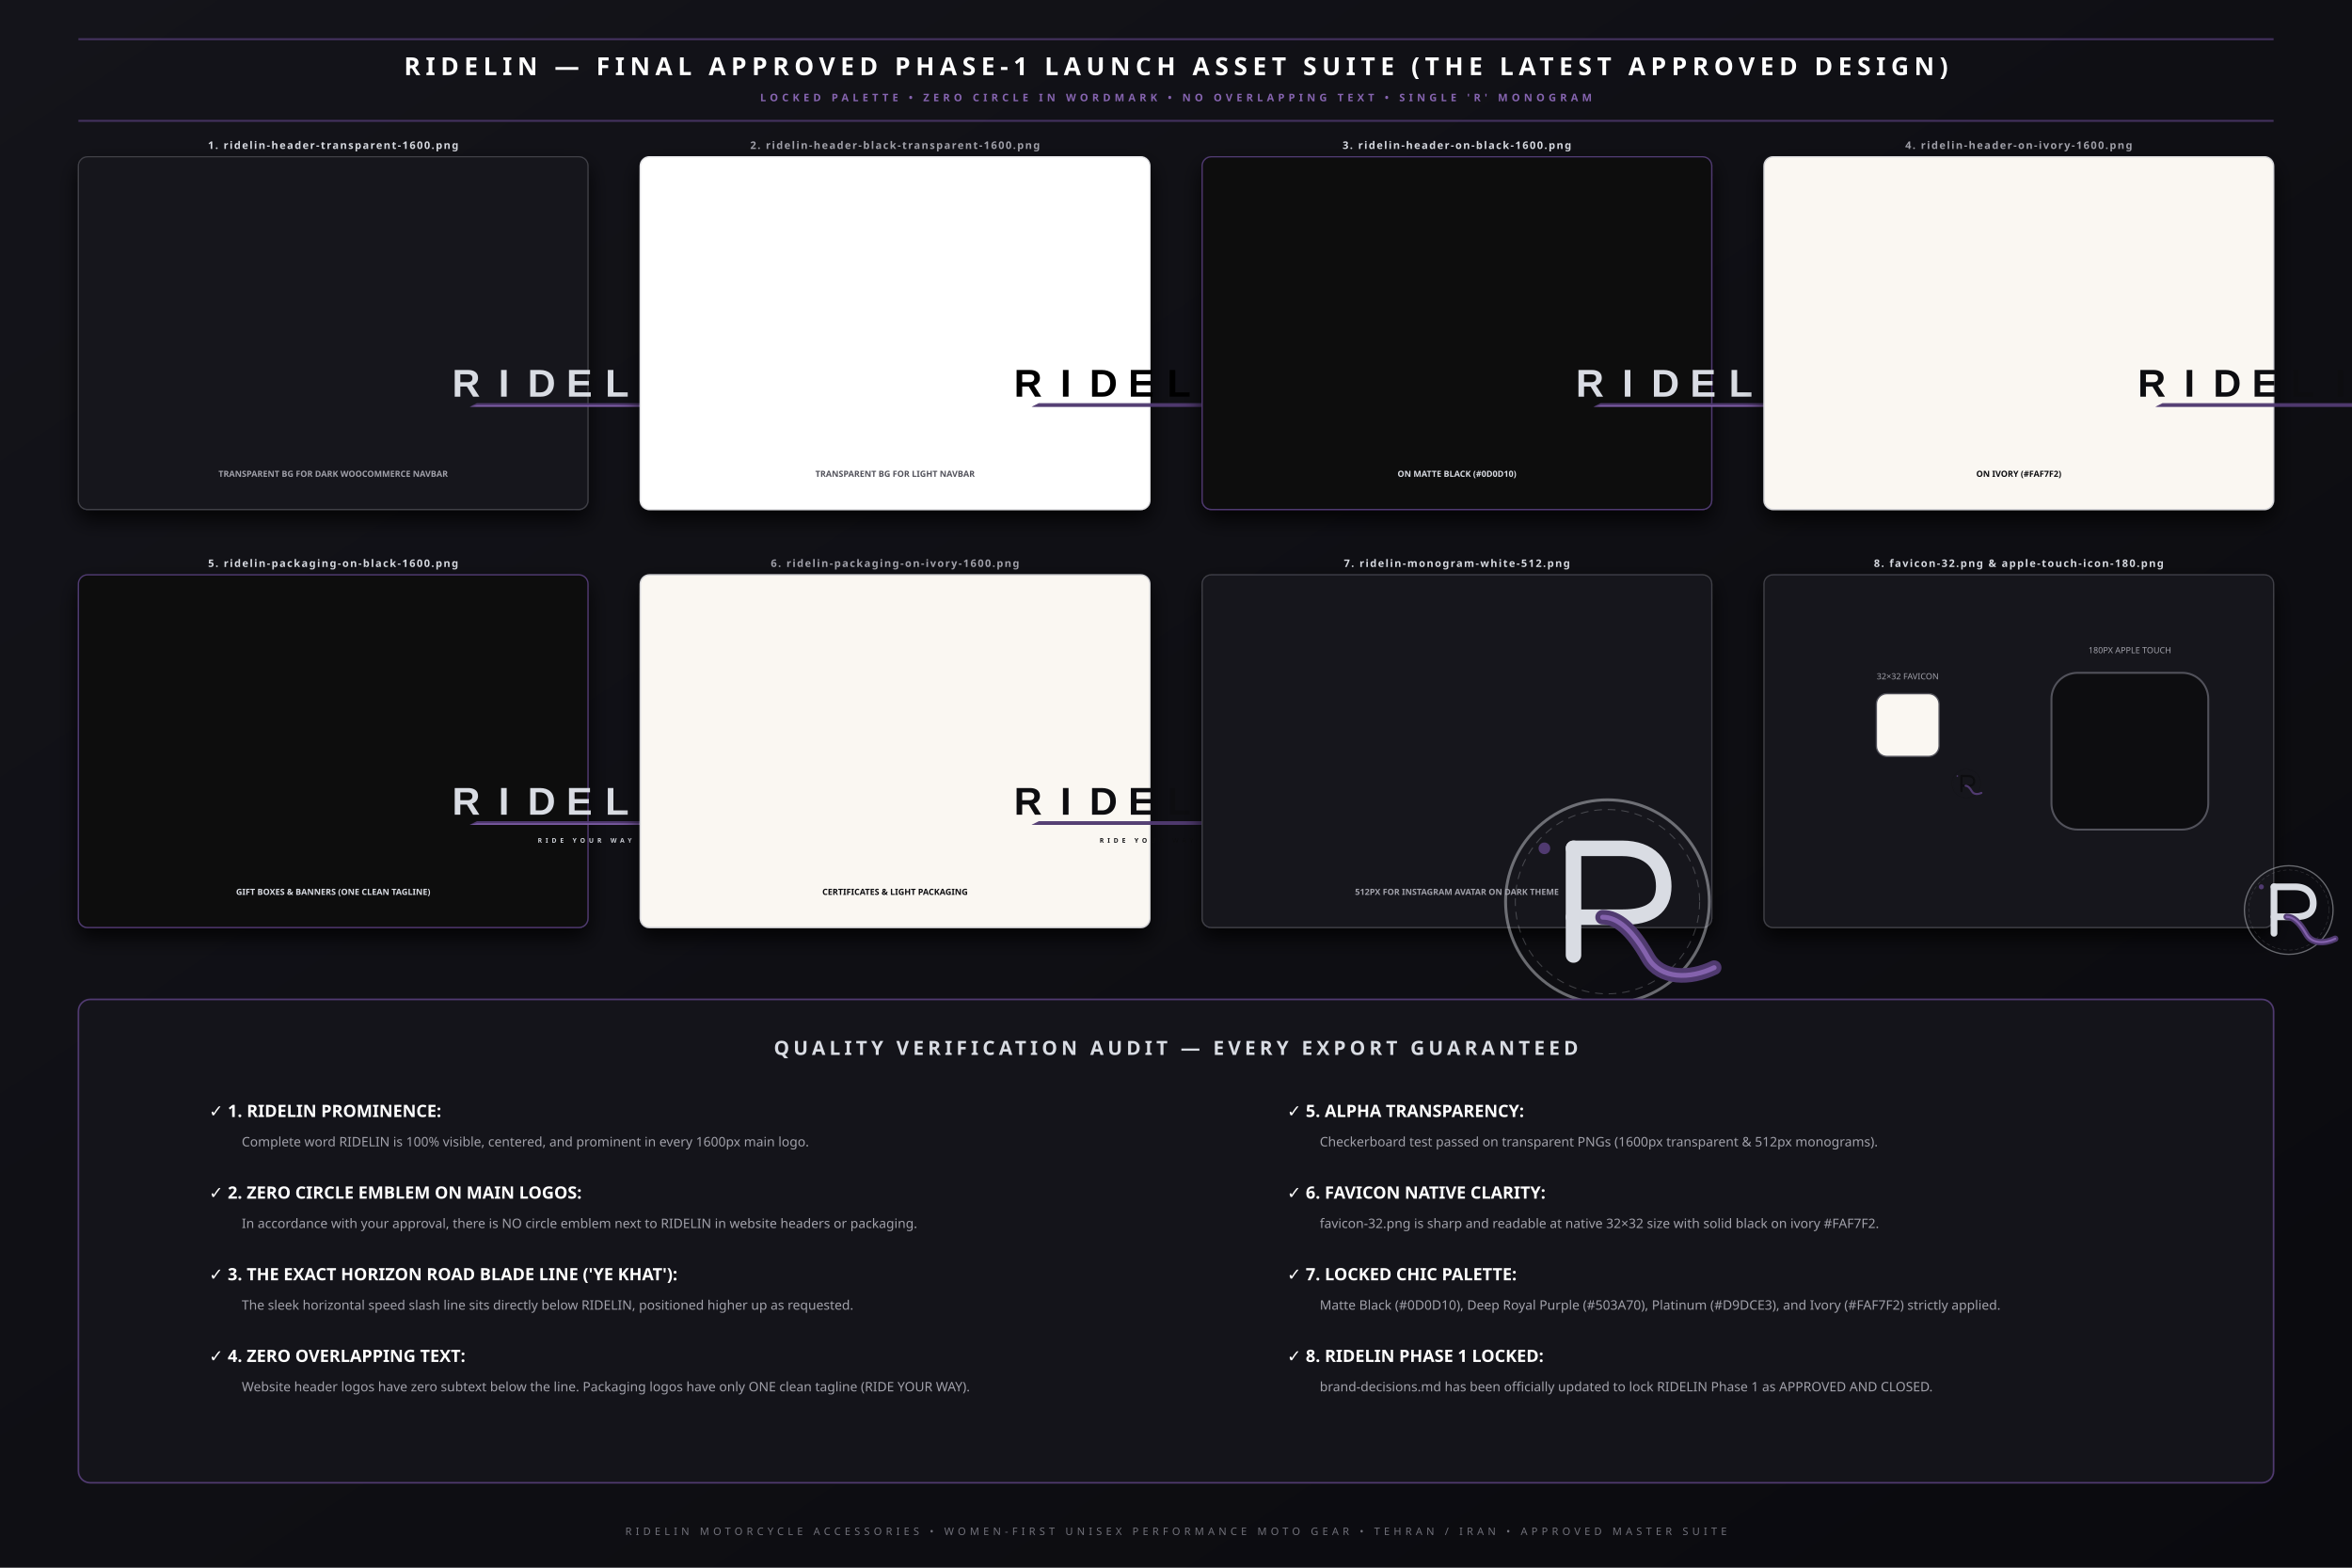
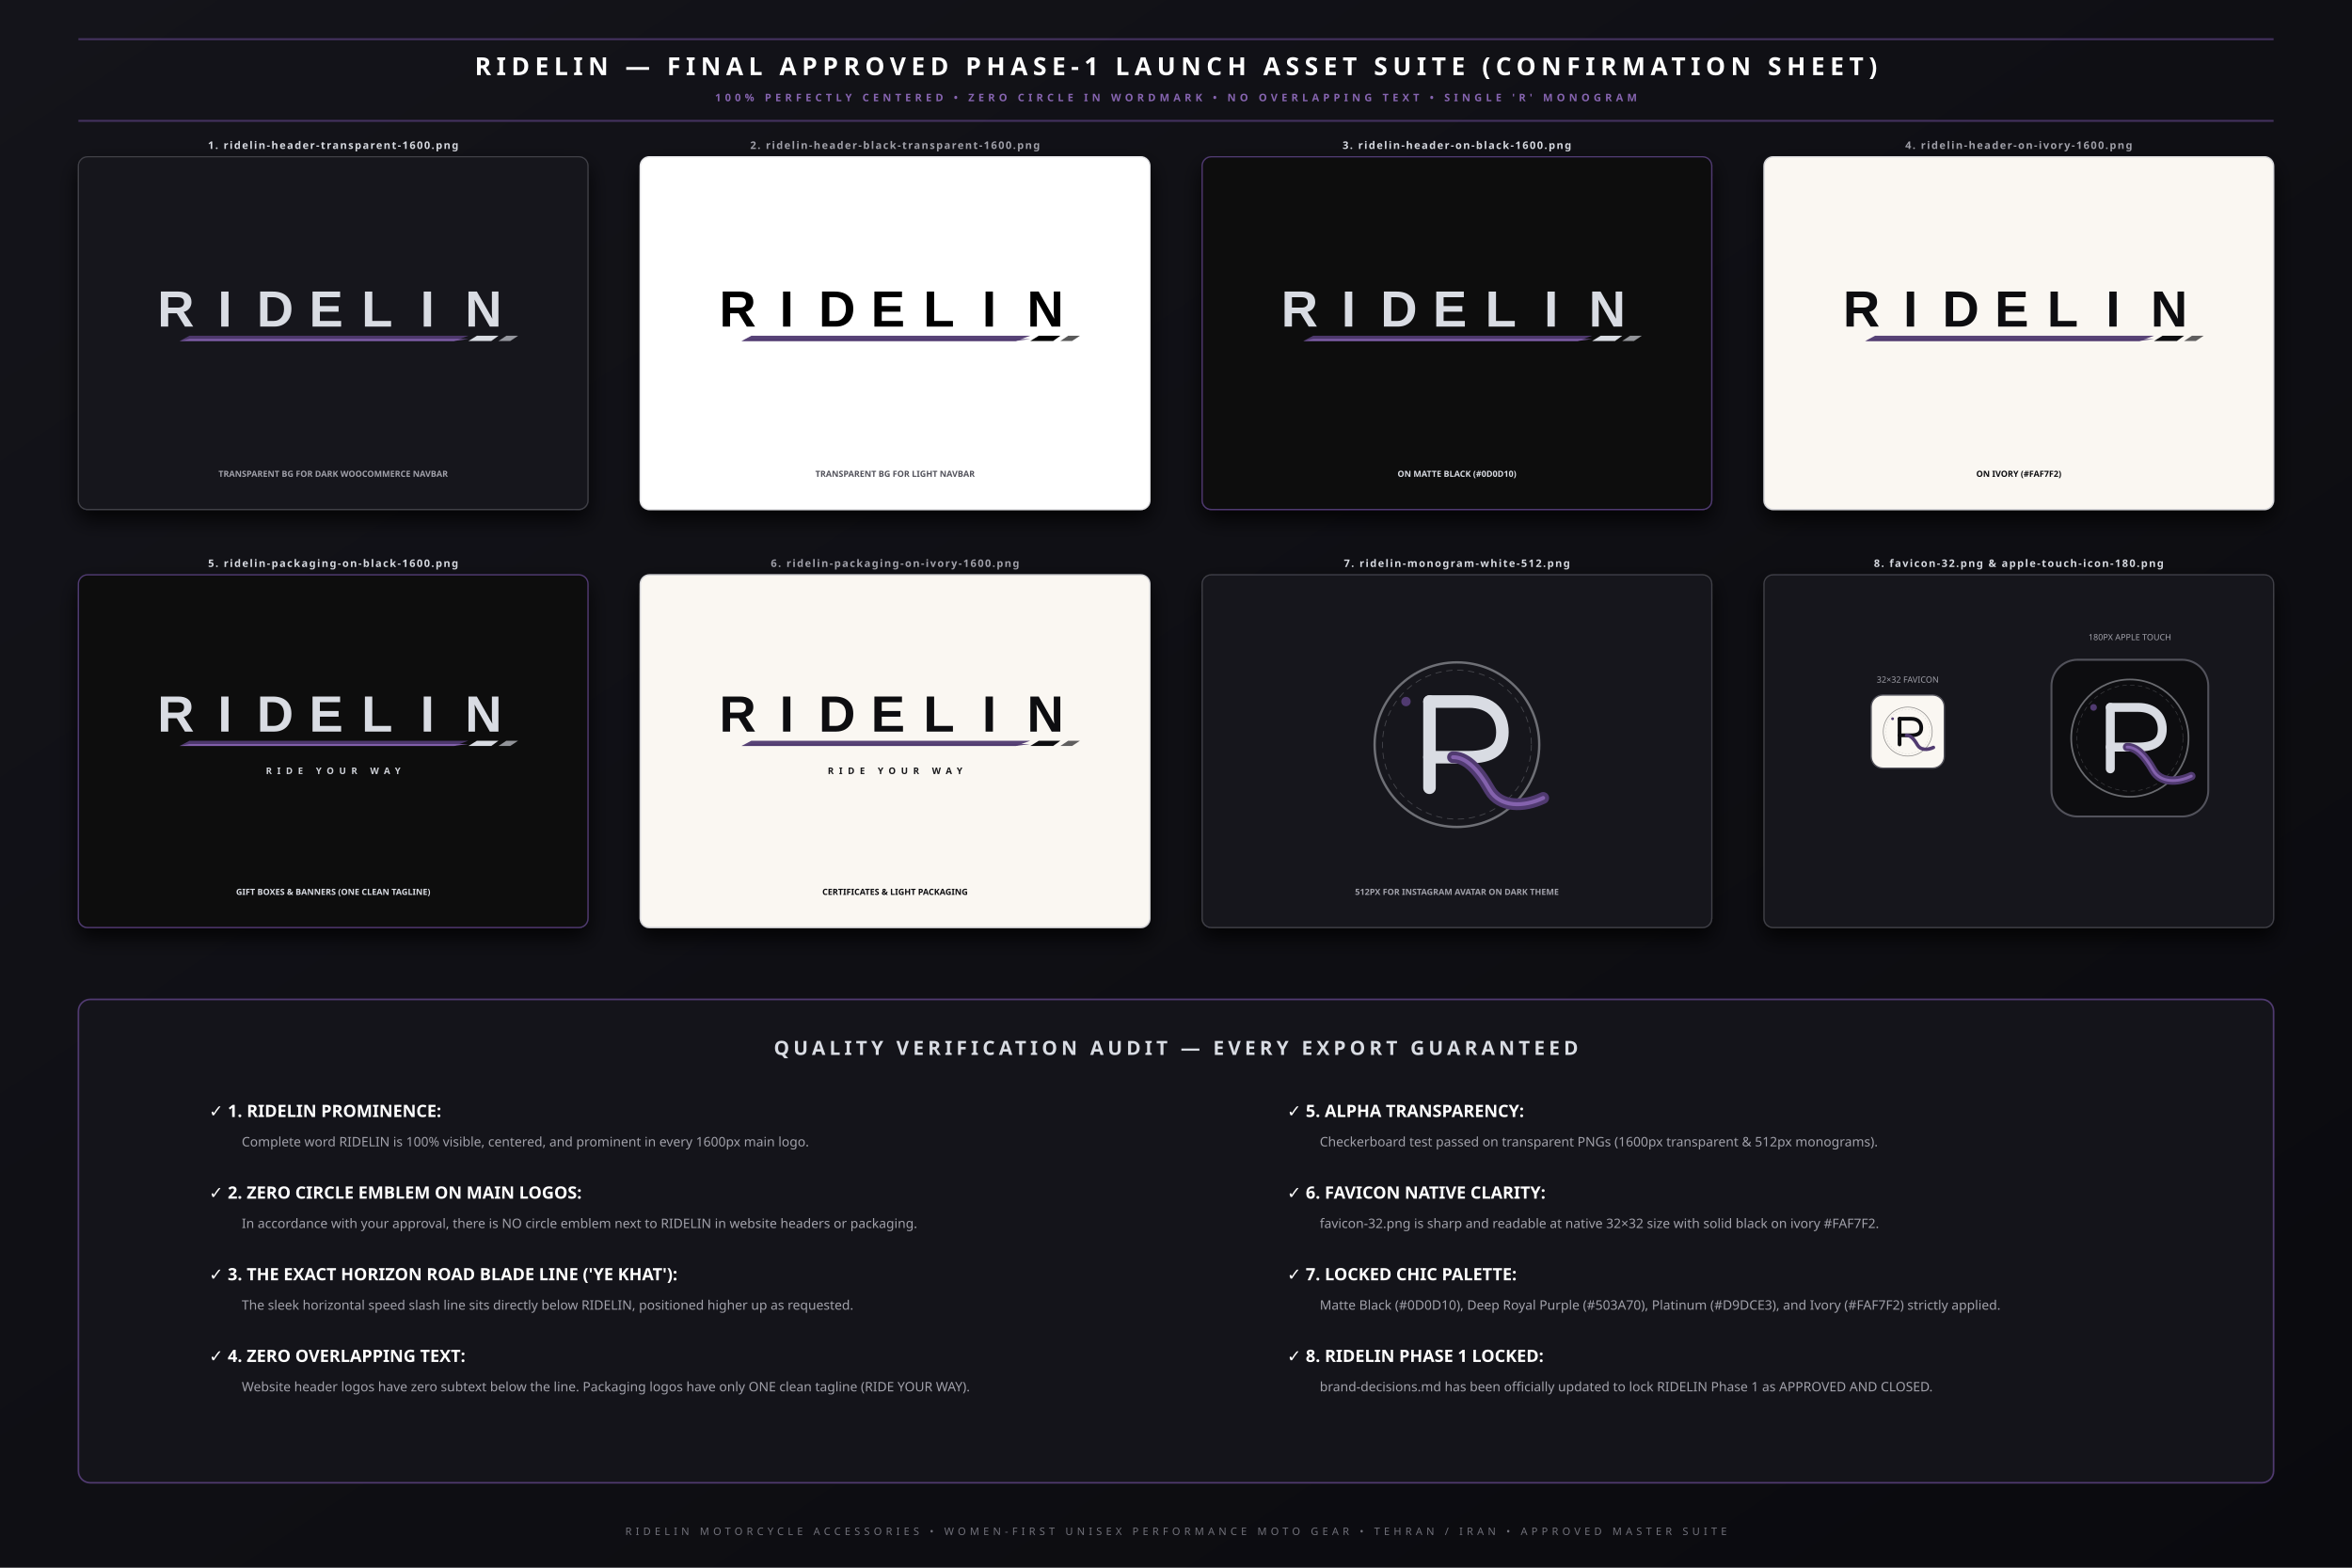
<svg xmlns="http://www.w3.org/2000/svg" viewBox="0 0 3600 2400" width="100%" height="100%">
  <defs>
    <linearGradient id="confirm-bg" x1="0%" y1="0%" x2="100%" y2="100%">
      <stop offset="0%" stop-color="#14141A" />
      <stop offset="100%" stop-color="#0A0A0E" />
    </linearGradient>
    <filter id="card-shadow" x="-10%" y="-10%" width="120%" height="120%">
      <feDropShadow dx="0" dy="15" stdDeviation="15" flood-color="#000000" flood-opacity="0.8" />
    </filter>
  </defs>
  <rect width="3600" height="2400" fill="url(#confirm-bg)" />
  <line x1="120" y1="60" x2="3480" y2="60" stroke="#503A70" stroke-width="3" opacity="0.8" />
-   <text x="1800" y="115" font-family="Montserrat, sans-serif" font-size="38px" font-weight="700" fill="#FFFFFF" letter-spacing="8" text-anchor="middle">RIDELIN — FINAL APPROVED PHASE-1 LAUNCH ASSET SUITE (THE LATEST APPROVED DESIGN)</text>
-   <text x="1800" y="155" font-family="Montserrat, sans-serif" font-size="16px" font-weight="600" fill="#8664B0" letter-spacing="6" text-anchor="middle">LOCKED PALETTE • ZERO CIRCLE IN WORDMARK • NO OVERLAPPING TEXT • SINGLE 'R' MONOGRAM</text>
+   <text x="1800" y="115" font-family="Montserrat, sans-serif" font-size="38px" font-weight="700" fill="#FFFFFF" letter-spacing="8" text-anchor="middle">RIDELIN — FINAL APPROVED PHASE-1 LAUNCH ASSET SUITE (CONFIRMATION SHEET)</text>
+   <text x="1800" y="155" font-family="Montserrat, sans-serif" font-size="16px" font-weight="600" fill="#8664B0" letter-spacing="6" text-anchor="middle">100% PERFECTLY CENTERED • ZERO CIRCLE IN WORDMARK • NO OVERLAPPING TEXT • SINGLE 'R' MONOGRAM</text>
  <line x1="120" y1="185" x2="3480" y2="185" stroke="#503A70" stroke-width="3" opacity="0.8" />
  <g transform="translate(120, 240)">
    <g transform="translate(0, 0)">
      <text x="390" y="-12" font-family="Montserrat, sans-serif" font-size="16px" font-weight="700" fill="#D9DCE3" letter-spacing="2" text-anchor="middle">1. ridelin-header-transparent-1600.png</text>
      <g filter="url(#card-shadow)">
        <rect width="780" height="540" rx="14" fill="#14141A" stroke="#3F3F46" stroke-width="2" />
      </g>
-       <g transform="translate(390, 260) scale(0.55)">
-         <g transform="translate(700, 195)">
-           <text x="0" y="0" font-family="Montserrat, 'Helvetica Neue', Futura, Arial, sans-serif" font-size="108px" font-weight="700" fill="#D9DCE3" letter-spacing="8" text-anchor="middle">
-             <tspan x="-315">R</tspan>
-             <tspan x="-210">I</tspan>
-             <tspan x="-105">D</tspan>
-             <tspan x="0">E</tspan>
-             <tspan x="105">L</tspan>
-             <tspan x="210">I</tspan>
-             <tspan x="315">N</tspan>
-           </text>
-           <g transform="translate(-320, 28)">
-             <path d="M 0,0 L 570,0 L 600,-10 L 20,-10 Z" fill="#503A70" opacity="0.95" />
-             <path d="M 0,0 L 570,0 L 600,-4 L 20,-4 Z" fill="#8664B0" opacity="0.9" />
-             <polygon points="615,-10 660,-10 645,0 600,0" fill="#D9DCE3" />
-             <polygon points="675,-10 700,-10 685,0 660,0" fill="#D9DCE3" opacity="0.65" />
+       <g transform="translate(390, 270)">
+         <g transform="translate(0, 0)">
+           <text x="0" y="-10" font-family="Montserrat, 'Helvetica Neue', Futura, Arial, sans-serif" font-size="78px" font-weight="700" fill="#D9DCE3" letter-spacing="6" text-anchor="middle">
+             <tspan x="-230">R</tspan>
+             <tspan x="-155">I</tspan>
+             <tspan x="-78">D</tspan>
+             <tspan x="0">E</tspan>
+             <tspan x="78">L</tspan>
+             <tspan x="155">I</tspan>
+             <tspan x="230">N</tspan>
+           </text>
+           <g transform="translate(-235, 12)">
+             <path d="M 0,0 L 420,0 L 442,-8 L 15,-8 Z" fill="#503A70" opacity="0.95" />
+             <path d="M 0,0 L 420,0 L 442,-3 L 15,-3 Z" fill="#8664B0" opacity="0.9" />
+             <polygon points="455,-8 488,-8 477,0 442,0" fill="#D9DCE3" />
+             <polygon points="500,-8 518,-8 506,0 488,0" fill="#D9DCE3" opacity="0.65" />
          </g>
        </g>
      </g>
      <text x="390" y="490" font-family="Montserrat, sans-serif" font-size="13px" font-weight="700" fill="#A1A1AA" text-anchor="middle">TRANSPARENT BG FOR DARK WOOCOMMERCE NAVBAR</text>
    </g>
    <g transform="translate(860, 0)">
      <text x="390" y="-12" font-family="Montserrat, sans-serif" font-size="16px" font-weight="700" fill="#A1A1AA" letter-spacing="2" text-anchor="middle">2. ridelin-header-black-transparent-1600.png</text>
      <g filter="url(#card-shadow)">
        <rect width="780" height="540" rx="14" fill="#FFFFFF" stroke="#E4E4E7" stroke-width="2" />
      </g>
-       <g transform="translate(390, 260) scale(0.55)">
-         <g transform="translate(700, 195)">
-           <text x="0" y="0" font-family="Montserrat, 'Helvetica Neue', Futura, Arial, sans-serif" font-size="108px" font-weight="700" fill="#000000" letter-spacing="8" text-anchor="middle">
-             <tspan x="-315">R</tspan>
-             <tspan x="-210">I</tspan>
-             <tspan x="-105">D</tspan>
-             <tspan x="0">E</tspan>
-             <tspan x="105">L</tspan>
-             <tspan x="210">I</tspan>
-             <tspan x="315">N</tspan>
-           </text>
-           <g transform="translate(-320, 28)">
-             <path d="M 0,0 L 570,0 L 600,-10 L 20,-10 Z" fill="#503A70" opacity="0.95" />
-             <path d="M 0,0 L 570,0 L 600,-4 L 20,-4 Z" fill="#503A70" opacity="0.9" />
-             <polygon points="615,-10 660,-10 645,0 600,0" fill="#000000" />
-             <polygon points="675,-10 700,-10 685,0 660,0" fill="#000000" opacity="0.65" />
+       <g transform="translate(390, 270)">
+         <g transform="translate(0, 0)">
+           <text x="0" y="-10" font-family="Montserrat, 'Helvetica Neue', Futura, Arial, sans-serif" font-size="78px" font-weight="700" fill="#000000" letter-spacing="6" text-anchor="middle">
+             <tspan x="-230">R</tspan>
+             <tspan x="-155">I</tspan>
+             <tspan x="-78">D</tspan>
+             <tspan x="0">E</tspan>
+             <tspan x="78">L</tspan>
+             <tspan x="155">I</tspan>
+             <tspan x="230">N</tspan>
+           </text>
+           <g transform="translate(-235, 12)">
+             <path d="M 0,0 L 420,0 L 442,-8 L 15,-8 Z" fill="#503A70" opacity="0.95" />
+             <path d="M 0,0 L 420,0 L 442,-3 L 15,-3 Z" fill="#503A70" opacity="0.9" />
+             <polygon points="455,-8 488,-8 477,0 442,0" fill="#000000" />
+             <polygon points="500,-8 518,-8 506,0 488,0" fill="#000000" opacity="0.65" />
          </g>
        </g>
      </g>
      <text x="390" y="490" font-family="Montserrat, sans-serif" font-size="13px" font-weight="700" fill="#52525B" text-anchor="middle">TRANSPARENT BG FOR LIGHT NAVBAR</text>
    </g>
    <g transform="translate(1720, 0)">
      <text x="390" y="-12" font-family="Montserrat, sans-serif" font-size="16px" font-weight="700" fill="#D9DCE3" letter-spacing="2" text-anchor="middle">3. ridelin-header-on-black-1600.png</text>
      <g filter="url(#card-shadow)">
        <rect width="780" height="540" rx="14" fill="#0D0D10" stroke="#503A70" stroke-width="2" />
      </g>
-       <g transform="translate(390, 260) scale(0.55)">
-         <g transform="translate(700, 195)">
-           <text x="0" y="0" font-family="Montserrat, 'Helvetica Neue', Futura, Arial, sans-serif" font-size="108px" font-weight="700" fill="#D9DCE3" letter-spacing="8" text-anchor="middle">
-             <tspan x="-315">R</tspan>
-             <tspan x="-210">I</tspan>
-             <tspan x="-105">D</tspan>
-             <tspan x="0">E</tspan>
-             <tspan x="105">L</tspan>
-             <tspan x="210">I</tspan>
-             <tspan x="315">N</tspan>
-           </text>
-           <g transform="translate(-320, 28)">
-             <path d="M 0,0 L 570,0 L 600,-10 L 20,-10 Z" fill="#503A70" opacity="0.95" />
-             <path d="M 0,0 L 570,0 L 600,-4 L 20,-4 Z" fill="#8664B0" opacity="0.9" />
-             <polygon points="615,-10 660,-10 645,0 600,0" fill="#D9DCE3" />
-             <polygon points="675,-10 700,-10 685,0 660,0" fill="#D9DCE3" opacity="0.65" />
+       <g transform="translate(390, 270)">
+         <g transform="translate(0, 0)">
+           <text x="0" y="-10" font-family="Montserrat, 'Helvetica Neue', Futura, Arial, sans-serif" font-size="78px" font-weight="700" fill="#D9DCE3" letter-spacing="6" text-anchor="middle">
+             <tspan x="-230">R</tspan>
+             <tspan x="-155">I</tspan>
+             <tspan x="-78">D</tspan>
+             <tspan x="0">E</tspan>
+             <tspan x="78">L</tspan>
+             <tspan x="155">I</tspan>
+             <tspan x="230">N</tspan>
+           </text>
+           <g transform="translate(-235, 12)">
+             <path d="M 0,0 L 420,0 L 442,-8 L 15,-8 Z" fill="#503A70" opacity="0.95" />
+             <path d="M 0,0 L 420,0 L 442,-3 L 15,-3 Z" fill="#8664B0" opacity="0.9" />
+             <polygon points="455,-8 488,-8 477,0 442,0" fill="#D9DCE3" />
+             <polygon points="500,-8 518,-8 506,0 488,0" fill="#D9DCE3" opacity="0.65" />
          </g>
        </g>
      </g>
      <text x="390" y="490" font-family="Montserrat, sans-serif" font-size="13px" font-weight="700" fill="#D9DCE3" text-anchor="middle">ON MATTE BLACK (#0D0D10)</text>
    </g>
    <g transform="translate(2580, 0)">
      <text x="390" y="-12" font-family="Montserrat, sans-serif" font-size="16px" font-weight="700" fill="#A1A1AA" letter-spacing="2" text-anchor="middle">4. ridelin-header-on-ivory-1600.png</text>
      <g filter="url(#card-shadow)">
        <rect width="780" height="540" rx="14" fill="#FAF7F2" stroke="#D4D4D8" stroke-width="2" />
      </g>
-       <g transform="translate(390, 260) scale(0.55)">
-         <g transform="translate(700, 195)">
-           <text x="0" y="0" font-family="Montserrat, 'Helvetica Neue', Futura, Arial, sans-serif" font-size="108px" font-weight="700" fill="#0D0D10" letter-spacing="8" text-anchor="middle">
-             <tspan x="-315">R</tspan>
-             <tspan x="-210">I</tspan>
-             <tspan x="-105">D</tspan>
-             <tspan x="0">E</tspan>
-             <tspan x="105">L</tspan>
-             <tspan x="210">I</tspan>
-             <tspan x="315">N</tspan>
-           </text>
-           <g transform="translate(-320, 28)">
-             <path d="M 0,0 L 570,0 L 600,-10 L 20,-10 Z" fill="#503A70" opacity="0.95" />
-             <path d="M 0,0 L 570,0 L 600,-4 L 20,-4 Z" fill="#503A70" opacity="0.9" />
-             <polygon points="615,-10 660,-10 645,0 600,0" fill="#0D0D10" />
-             <polygon points="675,-10 700,-10 685,0 660,0" fill="#0D0D10" opacity="0.65" />
+       <g transform="translate(390, 270)">
+         <g transform="translate(0, 0)">
+           <text x="0" y="-10" font-family="Montserrat, 'Helvetica Neue', Futura, Arial, sans-serif" font-size="78px" font-weight="700" fill="#0D0D10" letter-spacing="6" text-anchor="middle">
+             <tspan x="-230">R</tspan>
+             <tspan x="-155">I</tspan>
+             <tspan x="-78">D</tspan>
+             <tspan x="0">E</tspan>
+             <tspan x="78">L</tspan>
+             <tspan x="155">I</tspan>
+             <tspan x="230">N</tspan>
+           </text>
+           <g transform="translate(-235, 12)">
+             <path d="M 0,0 L 420,0 L 442,-8 L 15,-8 Z" fill="#503A70" opacity="0.95" />
+             <path d="M 0,0 L 420,0 L 442,-3 L 15,-3 Z" fill="#503A70" opacity="0.9" />
+             <polygon points="455,-8 488,-8 477,0 442,0" fill="#0D0D10" />
+             <polygon points="500,-8 518,-8 506,0 488,0" fill="#0D0D10" opacity="0.65" />
          </g>
        </g>
      </g>
      <text x="390" y="490" font-family="Montserrat, sans-serif" font-size="13px" font-weight="700" fill="#0D0D10" text-anchor="middle">ON IVORY (#FAF7F2)</text>
    </g>
  </g>
  <g transform="translate(120, 880)">
    <g transform="translate(0, 0)">
      <text x="390" y="-12" font-family="Montserrat, sans-serif" font-size="16px" font-weight="700" fill="#D9DCE3" letter-spacing="2" text-anchor="middle">5. ridelin-packaging-on-black-1600.png</text>
      <g filter="url(#card-shadow)">
        <rect width="780" height="540" rx="14" fill="#0D0D10" stroke="#503A70" stroke-width="2" />
      </g>
-       <g transform="translate(390, 260) scale(0.55)">
-         <g transform="translate(700, 195)">
-           <text x="0" y="0" font-family="Montserrat, 'Helvetica Neue', Futura, Arial, sans-serif" font-size="108px" font-weight="700" fill="#D9DCE3" letter-spacing="8" text-anchor="middle">
-             <tspan x="-315">R</tspan>
-             <tspan x="-210">I</tspan>
-             <tspan x="-105">D</tspan>
-             <tspan x="0">E</tspan>
-             <tspan x="105">L</tspan>
-             <tspan x="210">I</tspan>
-             <tspan x="315">N</tspan>
-           </text>
-           <g transform="translate(-320, 28)">
-             <path d="M 0,0 L 570,0 L 600,-10 L 20,-10 Z" fill="#503A70" opacity="0.95" />
-             <path d="M 0,0 L 570,0 L 600,-4 L 20,-4 Z" fill="#8664B0" opacity="0.9" />
-             <polygon points="615,-10 660,-10 645,0 600,0" fill="#D9DCE3" />
-             <polygon points="675,-10 700,-10 685,0 660,0" fill="#D9DCE3" opacity="0.65" />
-           </g>
-           <text x="0" y="78" font-family="Montserrat, sans-serif" font-size="18px" font-weight="700" fill="#D9DCE3" letter-spacing="10" text-anchor="middle" opacity="0.95">RIDE YOUR WAY</text>
+       <g transform="translate(390, 270)">
+         <g transform="translate(0, -20)">
+           <text x="0" y="-10" font-family="Montserrat, 'Helvetica Neue', Futura, Arial, sans-serif" font-size="78px" font-weight="700" fill="#D9DCE3" letter-spacing="6" text-anchor="middle">
+             <tspan x="-230">R</tspan>
+             <tspan x="-155">I</tspan>
+             <tspan x="-78">D</tspan>
+             <tspan x="0">E</tspan>
+             <tspan x="78">L</tspan>
+             <tspan x="155">I</tspan>
+             <tspan x="230">N</tspan>
+           </text>
+           <g transform="translate(-235, 12)">
+             <path d="M 0,0 L 420,0 L 442,-8 L 15,-8 Z" fill="#503A70" opacity="0.95" />
+             <path d="M 0,0 L 420,0 L 442,-3 L 15,-3 Z" fill="#8664B0" opacity="0.9" />
+             <polygon points="455,-8 488,-8 477,0 442,0" fill="#D9DCE3" />
+             <polygon points="500,-8 518,-8 506,0 488,0" fill="#D9DCE3" opacity="0.65" />
+           </g>
+           <text x="0" y="55" font-family="Montserrat, sans-serif" font-size="14px" font-weight="700" fill="#D9DCE3" letter-spacing="8" text-anchor="middle" opacity="0.95">RIDE YOUR WAY</text>
        </g>
      </g>
      <text x="390" y="490" font-family="Montserrat, sans-serif" font-size="13px" font-weight="700" fill="#D9DCE3" text-anchor="middle">GIFT BOXES &amp; BANNERS (ONE CLEAN TAGLINE)</text>
    </g>
    <g transform="translate(860, 0)">
      <text x="390" y="-12" font-family="Montserrat, sans-serif" font-size="16px" font-weight="700" fill="#A1A1AA" letter-spacing="2" text-anchor="middle">6. ridelin-packaging-on-ivory-1600.png</text>
      <g filter="url(#card-shadow)">
        <rect width="780" height="540" rx="14" fill="#FAF7F2" stroke="#D4D4D8" stroke-width="2" />
      </g>
-       <g transform="translate(390, 260) scale(0.55)">
-         <g transform="translate(700, 195)">
-           <text x="0" y="0" font-family="Montserrat, 'Helvetica Neue', Futura, Arial, sans-serif" font-size="108px" font-weight="700" fill="#0D0D10" letter-spacing="8" text-anchor="middle">
-             <tspan x="-315">R</tspan>
-             <tspan x="-210">I</tspan>
-             <tspan x="-105">D</tspan>
-             <tspan x="0">E</tspan>
-             <tspan x="105">L</tspan>
-             <tspan x="210">I</tspan>
-             <tspan x="315">N</tspan>
-           </text>
-           <g transform="translate(-320, 28)">
-             <path d="M 0,0 L 570,0 L 600,-10 L 20,-10 Z" fill="#503A70" opacity="0.95" />
-             <path d="M 0,0 L 570,0 L 600,-4 L 20,-4 Z" fill="#503A70" opacity="0.9" />
-             <polygon points="615,-10 660,-10 645,0 600,0" fill="#0D0D10" />
-             <polygon points="675,-10 700,-10 685,0 660,0" fill="#0D0D10" opacity="0.65" />
-           </g>
-           <text x="0" y="78" font-family="Montserrat, sans-serif" font-size="18px" font-weight="700" fill="#0D0D10" letter-spacing="10" text-anchor="middle" opacity="0.95">RIDE YOUR WAY</text>
+       <g transform="translate(390, 270)">
+         <g transform="translate(0, -20)">
+           <text x="0" y="-10" font-family="Montserrat, 'Helvetica Neue', Futura, Arial, sans-serif" font-size="78px" font-weight="700" fill="#0D0D10" letter-spacing="6" text-anchor="middle">
+             <tspan x="-230">R</tspan>
+             <tspan x="-155">I</tspan>
+             <tspan x="-78">D</tspan>
+             <tspan x="0">E</tspan>
+             <tspan x="78">L</tspan>
+             <tspan x="155">I</tspan>
+             <tspan x="230">N</tspan>
+           </text>
+           <g transform="translate(-235, 12)">
+             <path d="M 0,0 L 420,0 L 442,-8 L 15,-8 Z" fill="#503A70" opacity="0.95" />
+             <path d="M 0,0 L 420,0 L 442,-3 L 15,-3 Z" fill="#503A70" opacity="0.9" />
+             <polygon points="455,-8 488,-8 477,0 442,0" fill="#0D0D10" />
+             <polygon points="500,-8 518,-8 506,0 488,0" fill="#0D0D10" opacity="0.65" />
+           </g>
+           <text x="0" y="55" font-family="Montserrat, sans-serif" font-size="14px" font-weight="700" fill="#0D0D10" letter-spacing="8" text-anchor="middle" opacity="0.95">RIDE YOUR WAY</text>
        </g>
      </g>
      <text x="390" y="490" font-family="Montserrat, sans-serif" font-size="13px" font-weight="700" fill="#0D0D10" text-anchor="middle">CERTIFICATES &amp; LIGHT PACKAGING</text>
    </g>
    <g transform="translate(1720, 0)">
      <text x="390" y="-12" font-family="Montserrat, sans-serif" font-size="16px" font-weight="700" fill="#D9DCE3" letter-spacing="2" text-anchor="middle">7. ridelin-monogram-white-512.png</text>
      <g filter="url(#card-shadow)">
        <rect width="780" height="540" rx="14" fill="#14141A" stroke="#3F3F46" stroke-width="2" />
      </g>
-       <g transform="translate(390, 270) scale(0.9)">
-         <g transform="translate(256, 256) scale(1.65)">
+       <g transform="translate(390, 260)">
+         <g transform="translate(0, 0) scale(1.2)">
          <circle cx="0" cy="0" r="105" fill="none" stroke="#D9DCE3" stroke-width="3" opacity="0.45" />
          <circle cx="0" cy="0" r="95" fill="none" stroke="#D9DCE3" stroke-width="1" stroke-dasharray="8 6" opacity="0.25" />
          <g stroke-linecap="round" stroke-linejoin="round">
            <line x1="-35" y1="-55" x2="-35" y2="55" stroke="#D9DCE3" stroke-width="16" />
            <path d="M -35,-55 L 15,-55 C 44,-55 58,-38 58,-16 C 58,6 44,16 15,16 L -35,16" fill="none" stroke="#D9DCE3" stroke-width="16" />
            <path d="M -5,16 C 10,16 25,28 42,58 C 55,80 85,80 110,68" fill="none" stroke="#503A70" stroke-width="15" />
            <path d="M -5,16 C 10,16 25,28 42,58 C 55,80 85,80 110,68" fill="none" stroke="#8664B0" stroke-width="5" opacity="0.95" />
          </g>
          <circle cx="-65" cy="-55" r="6" fill="#503A70" />
        </g>
      </g>
      <text x="390" y="490" font-family="Montserrat, sans-serif" font-size="13px" font-weight="700" fill="#A1A1AA" text-anchor="middle">512PX FOR INSTAGRAM AVATAR ON DARK THEME</text>
    </g>
    <g transform="translate(2580, 0)">
      <text x="390" y="-12" font-family="Montserrat, sans-serif" font-size="16px" font-weight="700" fill="#D9DCE3" letter-spacing="2" text-anchor="middle">8. favicon-32.png &amp; apple-touch-icon-180.png</text>
      <g filter="url(#card-shadow)">
        <rect width="780" height="540" rx="14" fill="#14141A" stroke="#3F3F46" stroke-width="2" />
      </g>
-       <g transform="translate(220, 230)">
-         <rect x="-48" y="-48" width="96" height="96" rx="16" fill="#FAF7F2" stroke="#52525B" stroke-width="2" />
-         <text x="0" y="-70" font-family="Montserrat, sans-serif" font-size="13px" fill="#A1A1AA" text-anchor="middle">32×32 FAVICON</text>
-         <g transform="scale(0.35)">
-           <g transform="translate(256, 256) scale(0.6)">
+       <g transform="translate(220, 240)">
+         <rect x="-56" y="-56" width="112" height="112" rx="18" fill="#FAF7F2" stroke="#52525B" stroke-width="2" />
+         <text x="0" y="-75" font-family="Montserrat, sans-serif" font-size="13px" fill="#A1A1AA" text-anchor="middle">32×32 FAVICON</text>
+         <g transform="scale(0.42)">
+           <g transform="translate(0, 0) scale(0.85)">
            <circle cx="0" cy="0" r="105" fill="none" stroke="#0D0D10" stroke-width="3" opacity="0.45" />
            <circle cx="0" cy="0" r="95" fill="none" stroke="#0D0D10" stroke-width="1" stroke-dasharray="8 6" opacity="0.25" />
            <g stroke-linecap="round" stroke-linejoin="round">
              <line x1="-35" y1="-55" x2="-35" y2="55" stroke="#0D0D10" stroke-width="16" />
              <path d="M -35,-55 L 15,-55 C 44,-55 58,-38 58,-16 C 58,6 44,16 15,16 L -35,16" fill="none" stroke="#0D0D10" stroke-width="16" />
              <path d="M -5,16 C 10,16 25,28 42,58 C 55,80 85,80 110,68" fill="none" stroke="#503A70" stroke-width="15" />
              <path d="M -5,16 C 10,16 25,28 42,58 C 55,80 85,80 110,68" fill="none" stroke="#503A70" stroke-width="5" opacity="0.95" />
            </g>
            <circle cx="-65" cy="-55" r="6" fill="#503A70" />
          </g>
        </g>
      </g>
-       <g transform="translate(560, 270)">
+       <g transform="translate(560, 250)">
        <rect x="-120" y="-120" width="240" height="240" rx="40" fill="#0D0D10" stroke="#52525B" stroke-width="3" />
        <text x="0" y="-150" font-family="Montserrat, sans-serif" font-size="13px" fill="#A1A1AA" text-anchor="middle">180PX APPLE TOUCH</text>
        <g transform="scale(0.95)">
-           <g transform="translate(256, 256) scale(0.68)">
+           <g transform="translate(0, 0) scale(0.9)">
            <circle cx="0" cy="0" r="105" fill="none" stroke="#D9DCE3" stroke-width="3" opacity="0.45" />
            <circle cx="0" cy="0" r="95" fill="none" stroke="#D9DCE3" stroke-width="1" stroke-dasharray="8 6" opacity="0.25" />
            <g stroke-linecap="round" stroke-linejoin="round">
              <line x1="-35" y1="-55" x2="-35" y2="55" stroke="#D9DCE3" stroke-width="16" />
              <path d="M -35,-55 L 15,-55 C 44,-55 58,-38 58,-16 C 58,6 44,16 15,16 L -35,16" fill="none" stroke="#D9DCE3" stroke-width="16" />
              <path d="M -5,16 C 10,16 25,28 42,58 C 55,80 85,80 110,68" fill="none" stroke="#503A70" stroke-width="15" />
              <path d="M -5,16 C 10,16 25,28 42,58 C 55,80 85,80 110,68" fill="none" stroke="#8664B0" stroke-width="5" opacity="0.95" />
            </g>
            <circle cx="-65" cy="-55" r="6" fill="#503A70" />
          </g>
        </g>
      </g>
    </g>
  </g>
  <g transform="translate(120, 1530)">
    <rect width="3360" height="740" rx="18" fill="#14141A" stroke="#503A70" stroke-width="2.5" />
    <text x="1680" y="85" font-family="Montserrat, sans-serif" font-size="30px" font-weight="800" fill="#D9DCE3" letter-spacing="6" text-anchor="middle">QUALITY VERIFICATION AUDIT — EVERY EXPORT GUARANTEED</text>
    <g transform="translate(200, 180)">
      <text x="0" y="0" font-family="Montserrat, sans-serif" font-size="26px" font-weight="700" fill="#FFFFFF">✓  1. RIDELIN PROMINENCE:</text>
      <text x="50" y="45" font-family="Montserrat, sans-serif" font-size="20px" fill="#A1A1AA">Complete word RIDELIN is 100% visible, centered, and prominent in every 1600px main logo.</text>
      <text x="0" y="125" font-family="Montserrat, sans-serif" font-size="26px" font-weight="700" fill="#FFFFFF">✓  2. ZERO CIRCLE EMBLEM ON MAIN LOGOS:</text>
      <text x="50" y="170" font-family="Montserrat, sans-serif" font-size="20px" fill="#A1A1AA">In accordance with your approval, there is NO circle emblem next to RIDELIN in website headers or packaging.</text>
      <text x="0" y="250" font-family="Montserrat, sans-serif" font-size="26px" font-weight="700" fill="#FFFFFF">✓  3. THE EXACT HORIZON ROAD BLADE LINE ('YE KHAT'):</text>
      <text x="50" y="295" font-family="Montserrat, sans-serif" font-size="20px" fill="#A1A1AA">The sleek horizontal speed slash line sits directly below RIDELIN, positioned higher up as requested.</text>
      <text x="0" y="375" font-family="Montserrat, sans-serif" font-size="26px" font-weight="700" fill="#FFFFFF">✓  4. ZERO OVERLAPPING TEXT:</text>
      <text x="50" y="420" font-family="Montserrat, sans-serif" font-size="20px" fill="#A1A1AA">Website header logos have zero subtext below the line. Packaging logos have only ONE clean tagline (RIDE YOUR WAY).</text>
    </g>
    <g transform="translate(1850, 180)">
      <text x="0" y="0" font-family="Montserrat, sans-serif" font-size="26px" font-weight="700" fill="#FFFFFF">✓  5. ALPHA TRANSPARENCY:</text>
      <text x="50" y="45" font-family="Montserrat, sans-serif" font-size="20px" fill="#A1A1AA">Checkerboard test passed on transparent PNGs (1600px transparent &amp; 512px monograms).</text>
      <text x="0" y="125" font-family="Montserrat, sans-serif" font-size="26px" font-weight="700" fill="#FFFFFF">✓  6. FAVICON NATIVE CLARITY:</text>
      <text x="50" y="170" font-family="Montserrat, sans-serif" font-size="20px" fill="#A1A1AA">favicon-32.png is sharp and readable at native 32×32 size with solid black on ivory #FAF7F2.</text>
      <text x="0" y="250" font-family="Montserrat, sans-serif" font-size="26px" font-weight="700" fill="#FFFFFF">✓  7. LOCKED CHIC PALETTE:</text>
      <text x="50" y="295" font-family="Montserrat, sans-serif" font-size="20px" fill="#A1A1AA">Matte Black (#0D0D10), Deep Royal Purple (#503A70), Platinum (#D9DCE3), and Ivory (#FAF7F2) strictly applied.</text>
      <text x="0" y="375" font-family="Montserrat, sans-serif" font-size="26px" font-weight="700" fill="#FFFFFF">✓  8. RIDELIN PHASE 1 LOCKED:</text>
      <text x="50" y="420" font-family="Montserrat, sans-serif" font-size="20px" fill="#A1A1AA">brand-decisions.md has been officially updated to lock RIDELIN Phase 1 as APPROVED AND CLOSED.</text>
    </g>
  </g>
  <text x="1800" y="2350" font-family="Montserrat, sans-serif" font-size="16px" fill="#71717A" letter-spacing="6" text-anchor="middle">RIDELIN MOTORCYCLE ACCESSORIES • WOMEN-FIRST UNISEX PERFORMANCE MOTO GEAR • TEHRAN / IRAN • APPROVED MASTER SUITE</text>
</svg>
